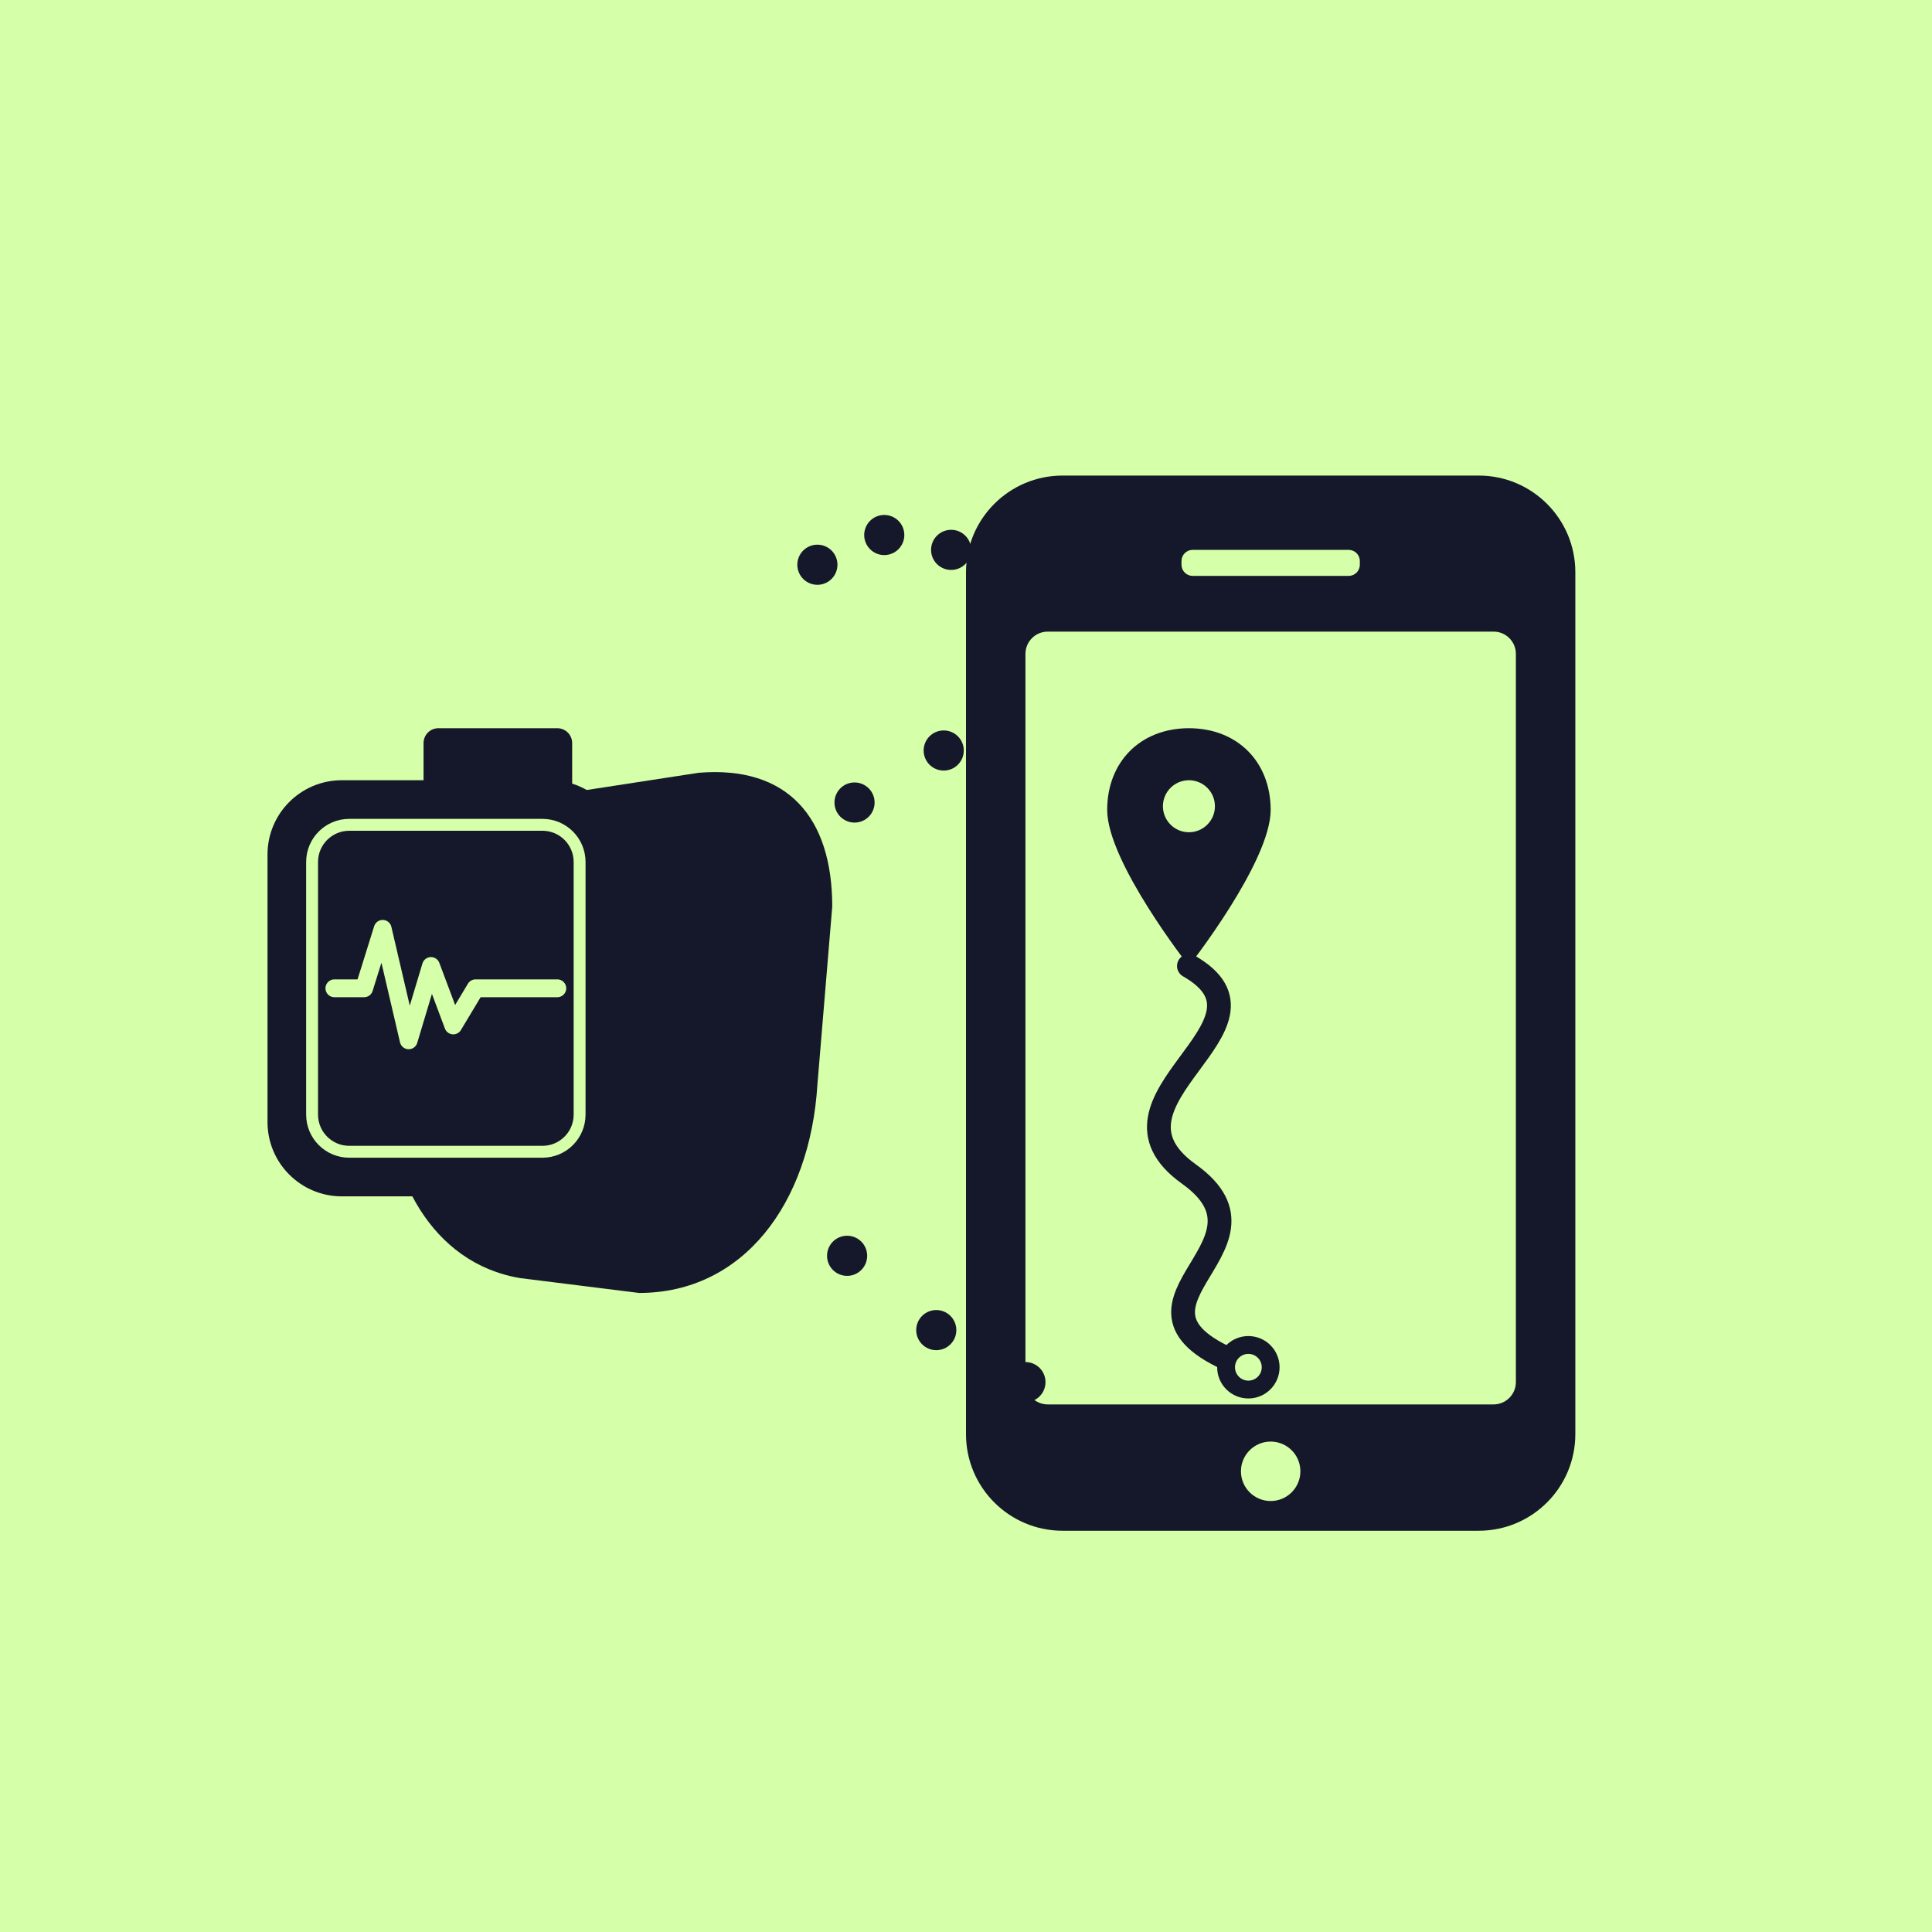
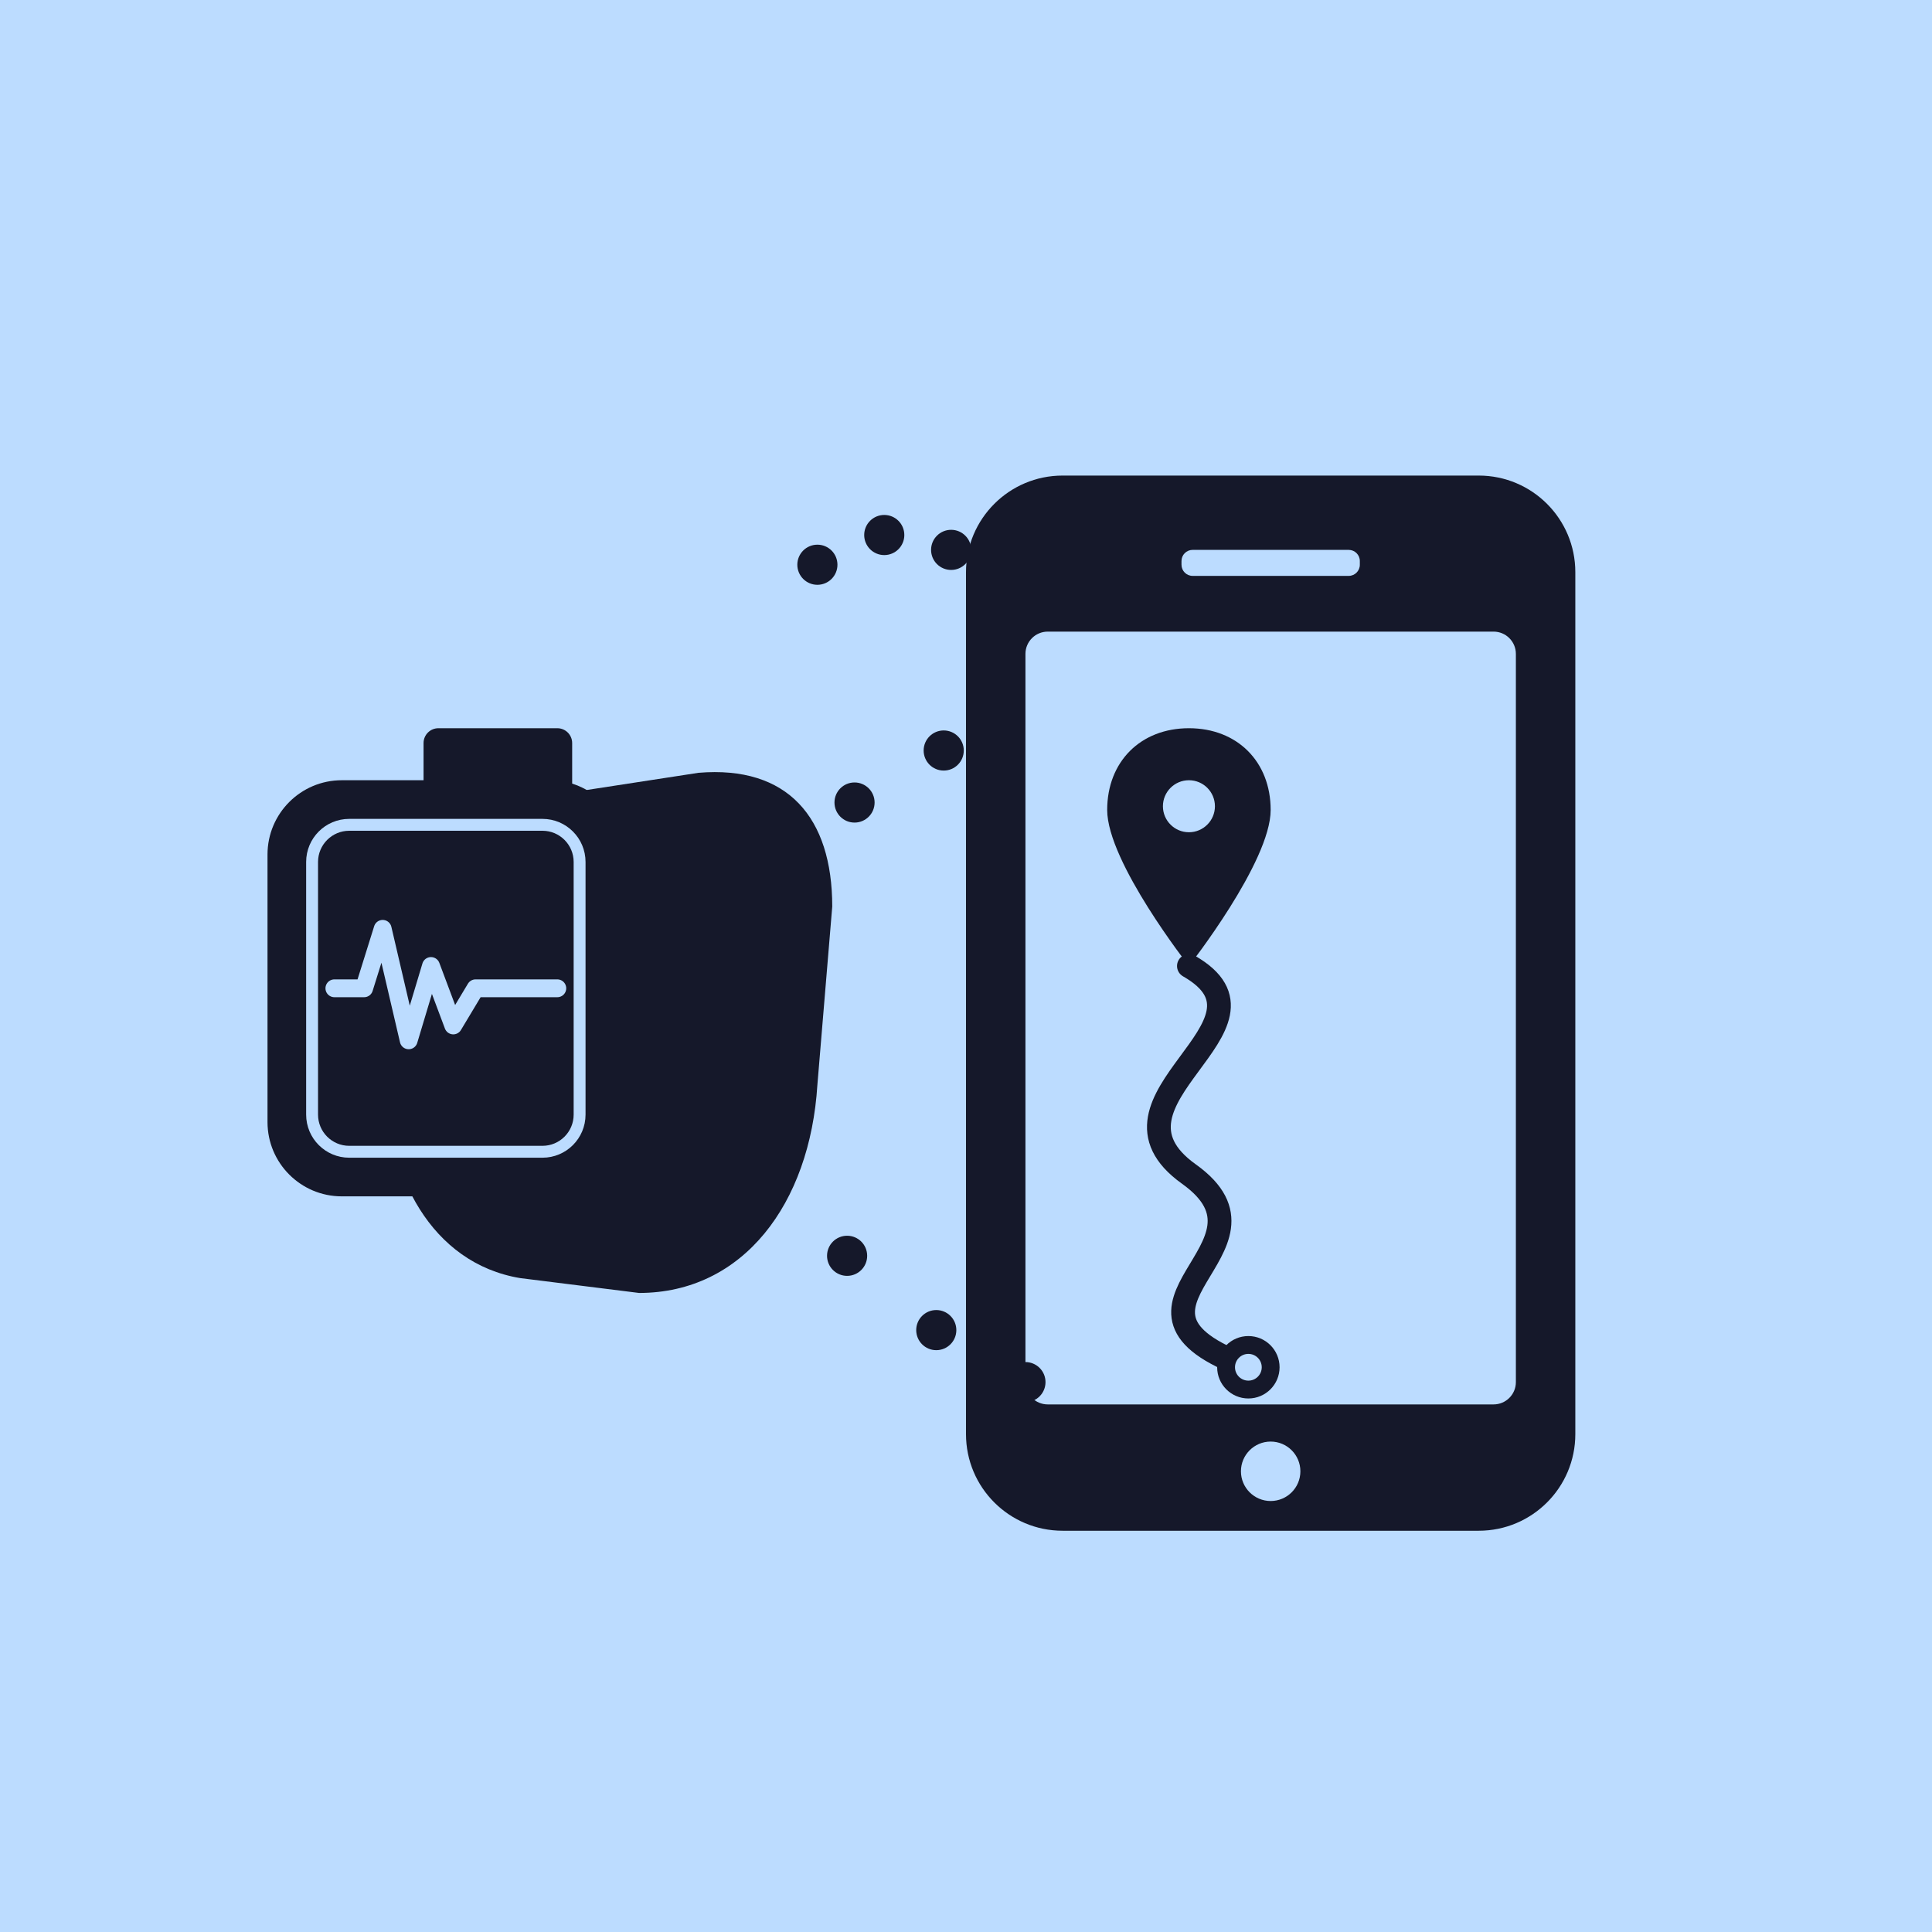
<svg xmlns="http://www.w3.org/2000/svg" viewBox="0 0 260 260" role="img" aria-label="Подключи трекер: часы и телефон">
-   <rect width="260" height="260" fill="#d5ffa8" />
+   <rect width="260" height="260" fill="#bcdcff" />
  <g transform="translate(30,30)">
    <rect x="100" y="34" width="82" height="142" rx="13" fill="#15182a" />
-     <rect x="129" y="44" width="24" height="3.5" rx="1.5" fill="#d5ffa8" />
-     <circle cx="141" cy="168" r="4" fill="#d5ffa8" />
-     <rect x="108" y="55" width="66" height="104" rx="3" fill="#d5ffa8" />
+     <rect x="129" y="44" width="24" height="3.5" rx="1.5" fill="#bcdcff" />
+     <circle cx="141" cy="168" r="4" fill="#bcdcff" />
+     <rect x="108" y="55" width="66" height="104" rx="3" fill="#bcdcff" />
    <path d="M 130 68 C 123.5 68 119 72.5 119 79 C 119 86 130 100 130 100 C 130 100 141 86 141 79 C 141 72.5 136.5 68 130 68 Z" fill="#15182a" />
-     <circle cx="130" cy="78.5" r="3.5" fill="#d5ffa8" />
+     <circle cx="130" cy="78.5" r="3.5" fill="#bcdcff" />
    <path d="M 130 100 C 144 108 116 118 130 128 C 144 138 116 146 138 154" fill="none" stroke="#15182a" stroke-width="3.2" stroke-linecap="round" stroke-linejoin="round" />
    <circle cx="138" cy="154" r="4.2" fill="#15182a" />
-     <circle cx="138" cy="154" r="1.8" fill="#d5ffa8" />
+     <circle cx="138" cy="154" r="1.8" fill="#bcdcff" />
    <g fill="#15182a">
      <circle cx="80" cy="46" r="2.7" />
      <circle cx="89" cy="42" r="2.7" />
      <circle cx="98" cy="44" r="2.7" />
      <circle cx="105" cy="51" r="2.7" />
      <circle cx="104" cy="62" r="2.7" />
      <circle cx="97" cy="71" r="2.7" />
      <circle cx="85" cy="78" r="2.7" />
      <circle cx="73" cy="86" r="2.7" />
      <circle cx="67" cy="98" r="2.7" />
      <circle cx="68" cy="112" r="2.7" />
      <circle cx="74" cy="126" r="2.7" />
      <circle cx="84" cy="139" r="2.7" />
      <circle cx="96" cy="149" r="2.7" />
      <circle cx="108" cy="156" r="2.7" />
    </g>
    <path d="M 22 96 C 22 88 27 80 38 78 L 64 74 C 76 73 82 80 82 92 L 80 116 C 79 132 70 144 56 144 L 40 142 C 28 140 22 128 22 116 Z" fill="#15182a" />
    <rect x="27" y="68" width="20" height="10" rx="2" fill="#15182a" />
    <rect x="27" y="124" width="20" height="10" rx="2" fill="#15182a" />
    <rect x="6" y="75" width="48" height="56" rx="10" fill="#15182a" />
    <rect x="54" y="98" width="3.5" height="10" rx="1" fill="#15182a" />
-     <rect x="12" y="81" width="36" height="44" rx="5" fill="#15182a" stroke="#d5ffa8" stroke-width="1.6" />
-     <path d="M 15 103 L 19 103 L 21.5 95 L 25 110 L 28 100 L 31 108 L 34 103 L 45 103" fill="none" stroke="#d5ffa8" stroke-width="2.4" stroke-linecap="round" stroke-linejoin="round" />
+     <rect x="12" y="81" width="36" height="44" rx="5" fill="#15182a" stroke="#bcdcff" stroke-width="1.6" />
+     <path d="M 15 103 L 19 103 L 21.5 95 L 25 110 L 28 100 L 31 108 L 34 103 L 45 103" fill="none" stroke="#bcdcff" stroke-width="2.4" stroke-linecap="round" stroke-linejoin="round" />
  </g>
</svg>
